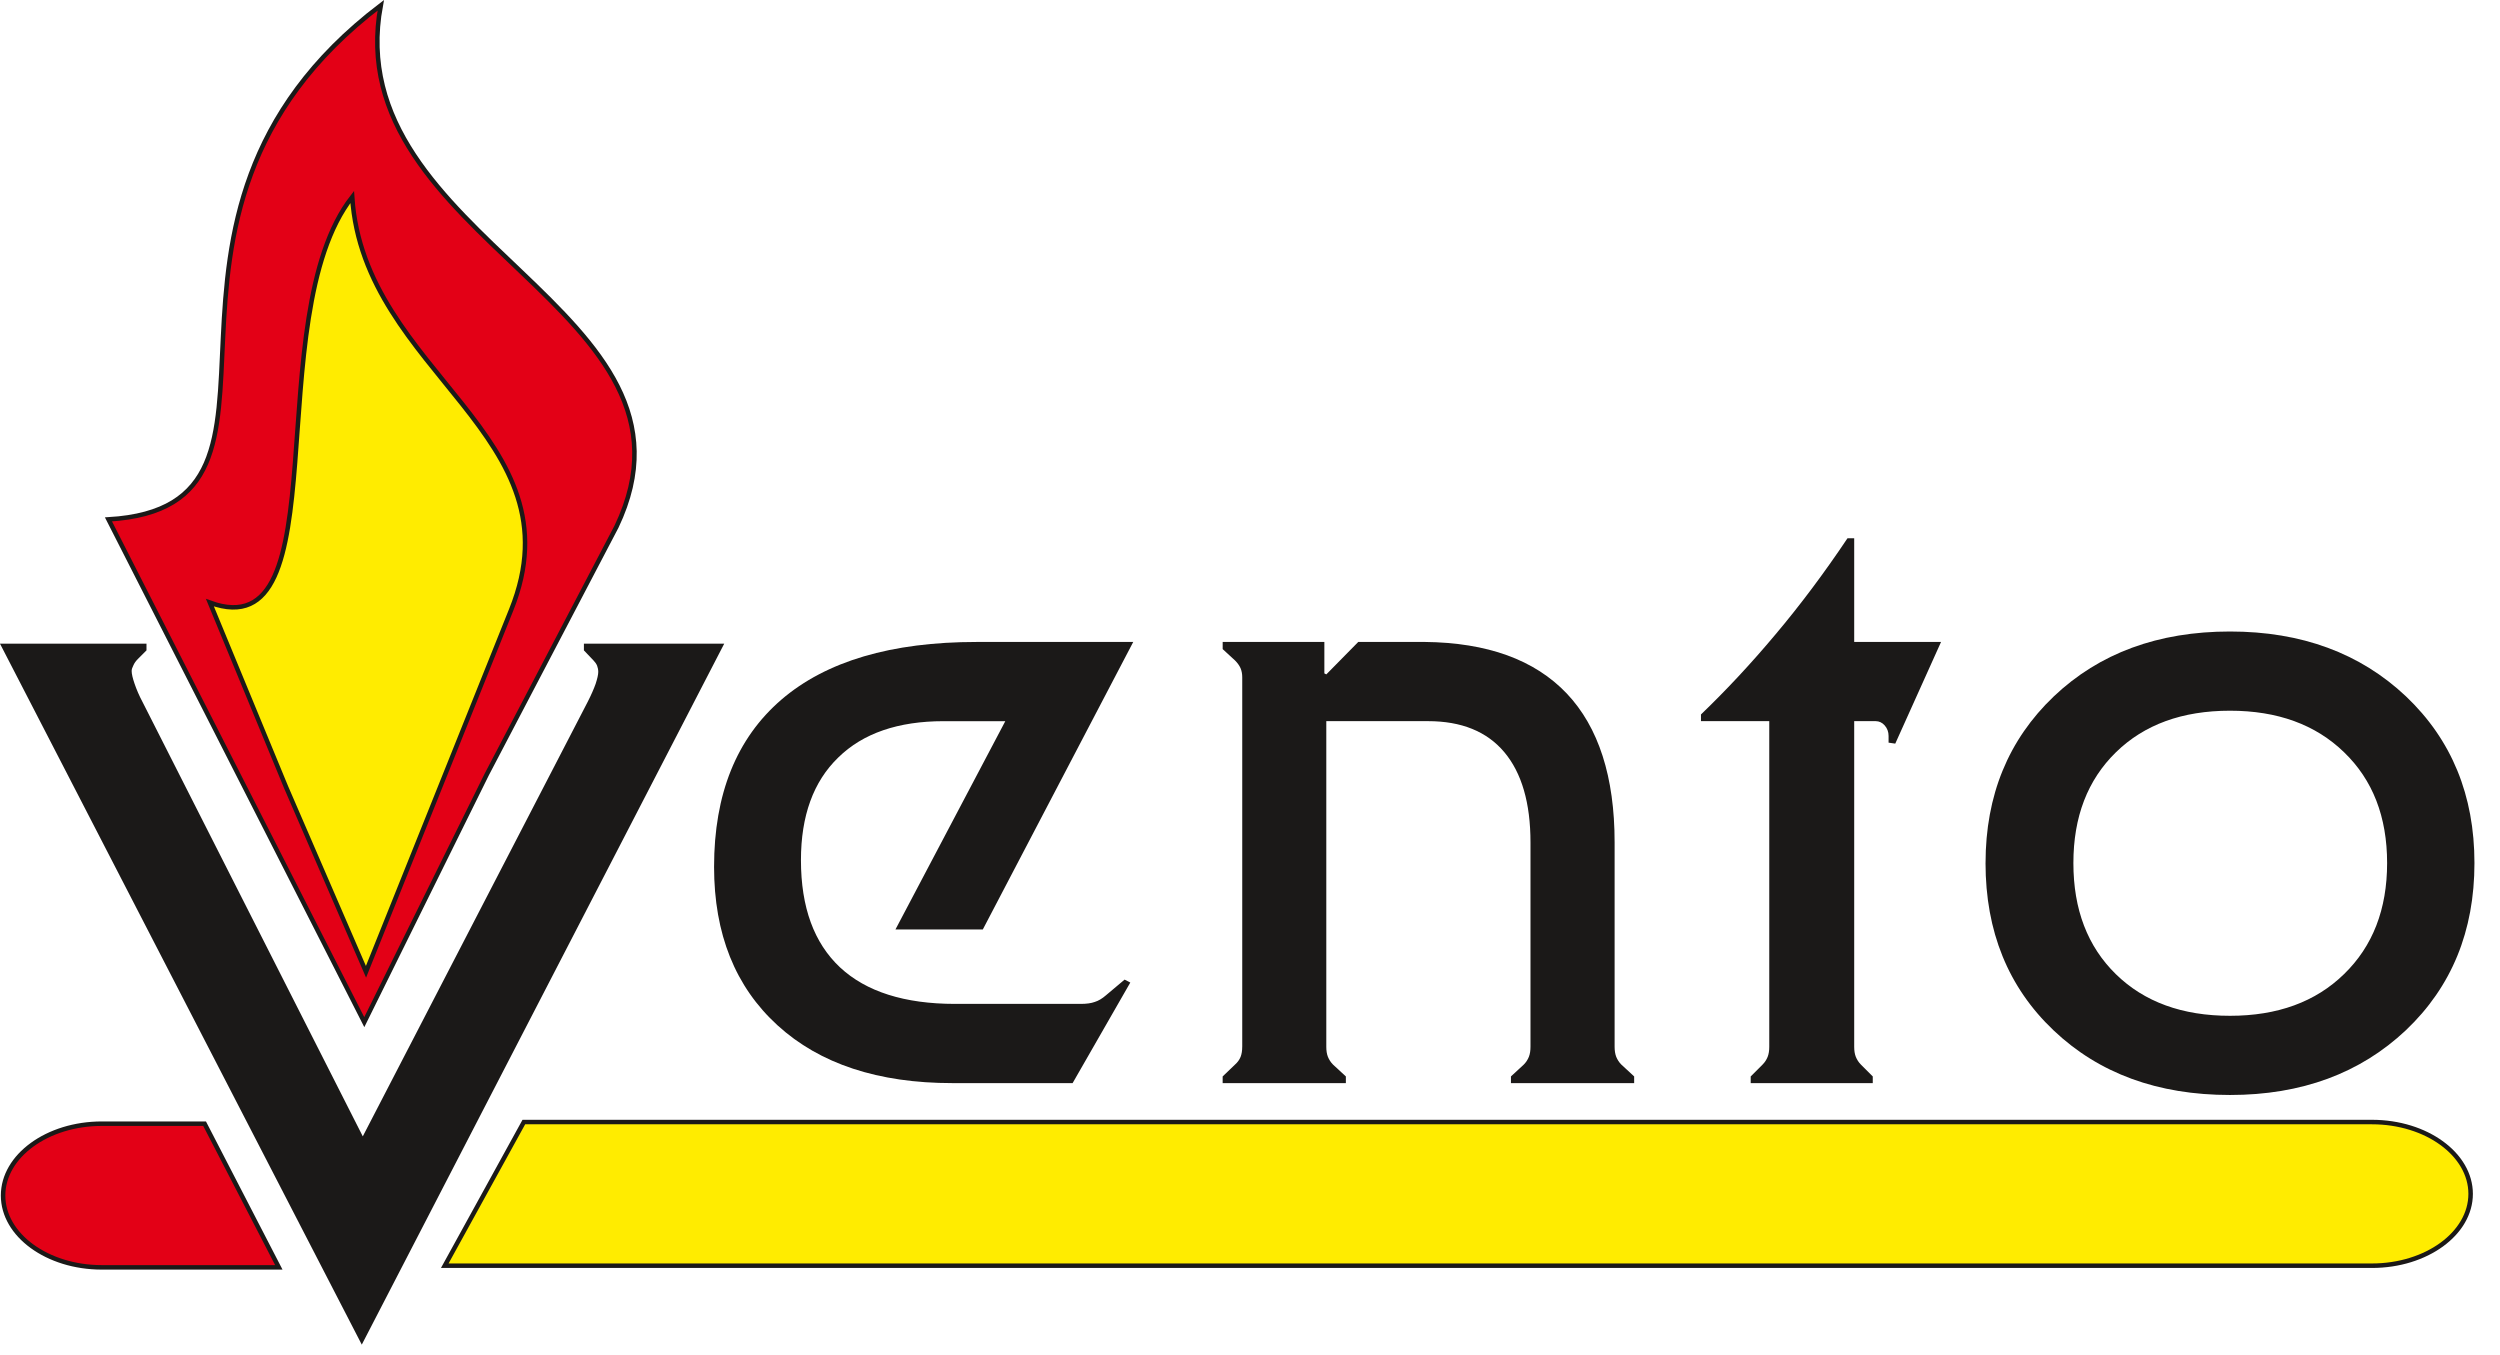
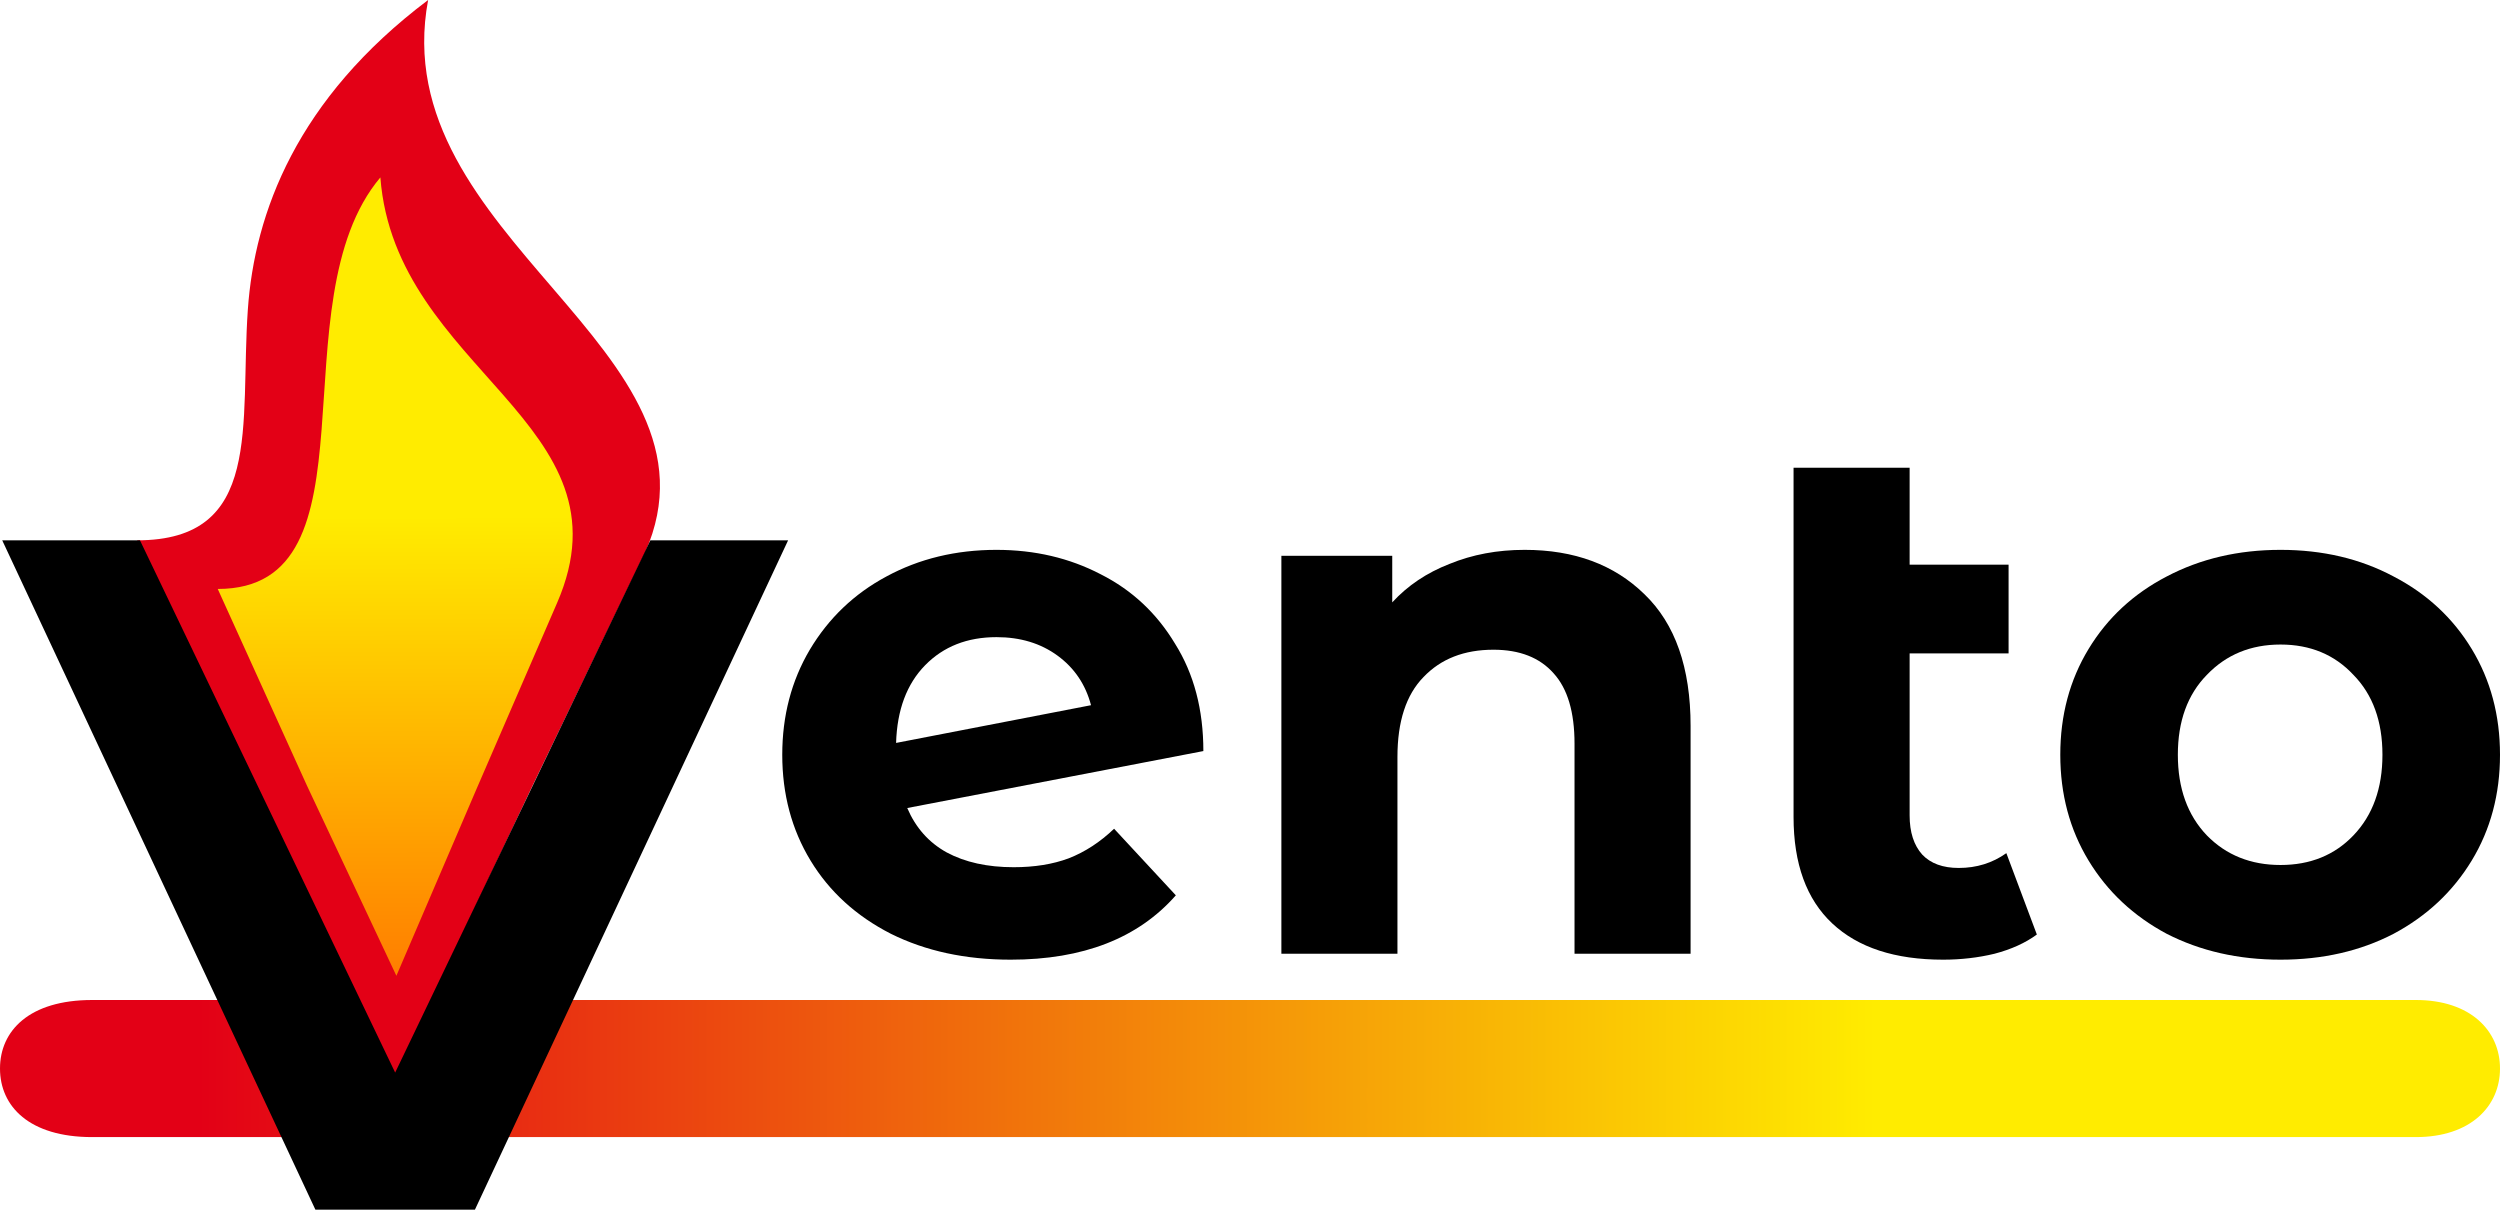
- <svg xmlns="http://www.w3.org/2000/svg" version="1.1" id="svg21" viewBox="0 0 120 65">
-   <defs id="defs25" />
-   <g transform="translate(-248.4515,-139.6238)" id="Layer1000">
-     <path d="m 337.453,165.462 v 4.975 h 4.169 l -2.198,4.881 -0.321,-0.047 v -0.321 c 0,-0.196 -0.063,-0.368 -0.188,-0.508 -0.117,-0.133 -0.266,-0.203 -0.43,-0.203 h -1.032 v 15.63 c 0,0.188 0.023,0.344 0.078,0.485 0.055,0.133 0.133,0.258 0.242,0.368 l 0.571,0.571 v 0.321 h -5.859 v -0.321 l 0.571,-0.571 c 0.11,-0.11 0.188,-0.234 0.242,-0.368 0.055,-0.141 0.078,-0.297 0.078,-0.485 v -15.63 h -3.278 v -0.321 c 1.22,-1.173 2.417,-2.456 3.583,-3.849 1.173,-1.392 2.323,-2.926 3.45,-4.608 z" style="fill:#1b1918;fill-rule:evenodd" id="path2" />
-     <path d="m 308.079,189.868 v -17.734 c 0,-0.156 -0.024,-0.297 -0.078,-0.43 -0.055,-0.125 -0.141,-0.25 -0.266,-0.376 l -0.595,-0.547 v -0.344 h 4.881 v 1.51 l 0.094,0.047 1.533,-1.557 h 3.184 c 3.011,0.031 5.28,0.853 6.821,2.472 1.533,1.619 2.3,4.005 2.3,7.15 v 9.809 c 0,0.188 0.024,0.344 0.078,0.485 0.055,0.133 0.133,0.258 0.242,0.368 l 0.618,0.571 v 0.321 h -5.914 v -0.321 l 0.618,-0.571 c 0.109,-0.11 0.188,-0.234 0.242,-0.368 0.055,-0.141 0.078,-0.297 0.078,-0.485 v -9.809 c 0,-1.893 -0.422,-3.34 -1.259,-4.334 -0.837,-0.993 -2.058,-1.486 -3.661,-1.486 h -0.094 -4.787 v 15.63 c 0,0.188 0.023,0.344 0.078,0.485 0.055,0.133 0.133,0.258 0.243,0.368 l 0.618,0.571 v 0.321 h -5.914 v -0.321 l 0.595,-0.571 c 0.125,-0.11 0.211,-0.234 0.266,-0.368 0.054,-0.141 0.078,-0.297 0.078,-0.485 z" style="fill:#1b1918;fill-rule:evenodd" id="path4" />
-     <path d="m 294.296,187.811 h 6.031 c 0.274,0 0.501,-0.031 0.673,-0.094 0.18,-0.055 0.36,-0.164 0.54,-0.321 l 0.892,-0.751 0.274,0.141 -2.769,4.827 h -5.773 c -3.559,0 -6.36,-0.923 -8.386,-2.769 -2.034,-1.854 -3.051,-4.389 -3.051,-7.611 0,-3.497 1.079,-6.172 3.231,-8.026 2.151,-1.846 5.28,-2.769 9.371,-2.769 h 7.518 l -7.22,13.799 h -4.193 l 5.272,-9.997 h -2.957 c -2.183,0 -3.873,0.579 -5.061,1.744 -1.197,1.158 -1.791,2.8 -1.791,4.928 0,2.261 0.626,3.974 1.877,5.147 1.252,1.166 3.098,1.752 5.523,1.752 z" style="fill:#1b1918;fill-rule:evenodd" id="path6" />
-     <path d="m 265.865,194.169 10.795,-20.855 c 0.172,-0.337 0.297,-0.626 0.383,-0.868 0.078,-0.243 0.125,-0.438 0.125,-0.571 0,-0.11 -0.023,-0.211 -0.055,-0.297 -0.039,-0.094 -0.102,-0.18 -0.172,-0.251 l -0.462,-0.485 v -0.321 h 6.735 l -17.397,33.645 -17.366,-33.645 h 7.032 v 0.321 l -0.415,0.415 c -0.086,0.086 -0.164,0.188 -0.211,0.297 -0.055,0.11 -0.086,0.196 -0.086,0.274 0,0.141 0.047,0.344 0.141,0.618 0.094,0.274 0.219,0.571 0.391,0.892 z" style="fill:#1b1918;fill-rule:evenodd" id="path8" />
-     <path d="m 265.937,188.687 5.879,-11.891 6.227,-11.892 c 4.993,-10.47 -13.397,-13.781 -11.315,-25.026 -13.523,10.284 -2.313,24.032 -13.07,24.677 z" style="fill:#e30016;fill-rule:evenodd;stroke:#1b1918;stroke-width:0.216;stroke-linecap:butt;stroke-linejoin:miter;stroke-dasharray:none" id="path10" />
-     <path d="m 266.019,186.27 3.484,-8.685 3.484,-8.686 c 3.365,-8.371 -7.083,-11.367 -7.63,-19.82 -4.53,5.798 -0.51,21.777 -6.83,19.472 l 3.658,8.86 z" style="fill:#ffec00;fill-rule:evenodd;stroke:#1b1918;stroke-width:0.216;stroke-linecap:butt;stroke-linejoin:miter;stroke-dasharray:none" id="path12" />
-     <path d="m 343.758,181.052 c 0,-3.254 1.095,-5.921 3.277,-8.002 2.183,-2.073 5.007,-3.114 8.456,-3.114 3.434,0 6.25,1.04 8.448,3.114 2.191,2.081 3.286,4.748 3.286,8.002 0,3.262 -1.095,5.937 -3.286,8.018 -2.198,2.073 -5.014,3.113 -8.448,3.113 -3.465,0 -6.29,-1.032 -8.472,-3.106 -2.175,-2.065 -3.262,-4.748 -3.262,-8.026 z m 11.734,-7.314 c -2.292,0 -4.115,0.665 -5.476,1.995 -1.361,1.33 -2.042,3.098 -2.042,5.319 0,2.229 0.681,4.005 2.042,5.335 1.361,1.33 3.184,1.995 5.476,1.995 2.276,0 4.107,-0.665 5.476,-2.003 1.377,-1.338 2.065,-3.113 2.065,-5.327 0,-2.222 -0.688,-3.99 -2.065,-5.319 -1.369,-1.33 -3.199,-1.995 -5.476,-1.995 z" style="fill:#1b1918;fill-rule:evenodd" id="path14" />
-     <path d="m 273.596,193.482 c 28.996,0 59.712,0 88.708,0 5e-4,0 8e-4,0 0.001,0 2.609,0 4.737,1.549 4.737,3.448 0,1.899 -2.128,3.448 -4.737,3.448 -5e-4,0 -8e-4,0 -0.001,0 l -92.504,2e-4 z" style="fill:#ffec00;fill-rule:evenodd;stroke:#1b1918;stroke-width:0.216;stroke-linecap:butt;stroke-linejoin:miter;stroke-dasharray:none" id="path16" />
-     <path d="m 258.272,193.561 c -1.825,0 -3.122,0 -4.934,0 -5e-4,0 -8e-4,0 -0.001,0 -2.609,0 -4.737,1.549 -4.737,3.448 0,1.899 2.128,3.448 4.737,3.448 5e-4,0 8e-4,0 0.001,0 h 8.497 z" style="fill:#e30016;fill-rule:evenodd;stroke:#1b1918;stroke-width:0.216;stroke-linecap:butt;stroke-linejoin:miter;stroke-dasharray:none" id="path18" />
-   </g>
+ <svg xmlns="http://www.w3.org/2000/svg" width="310" height="150" viewBox="0 0 310 150" fill="none">
+   <path fill-rule="evenodd" clip-rule="evenodd" d="M49 133.5L66 97.5L80 68.5C91.154 43.267 47.555 29.555 53.087 0C36.78 12.274 31.566 26.424 30.733 38.376C29.732 52.746 32.693 67 17 67L49 133.5Z" fill="url(#paint0_linear_517_152)" />
+   <path fill-rule="evenodd" clip-rule="evenodd" d="M49.152 121L59.076 97.862L69.086 74.747C78.753 52.469 49 46 47.166 22C34.153 37.43 47.459 73.031 27 73.031L38.054 97.399L49.152 121Z" fill="url(#paint1_linear_517_152)" />
+   <path d="M44.5 124L49 133.562L53.5 124H299.567C306.351 124 310 127.818 310 132.5C310 137.181 306.351 141 299.567 141H11.427C3.618 141 0 137.181 0 132.5C0 127.818 3.618 124 11.427 124H44.5Z" fill="url(#paint2_linear_517_152)" />
+   <path d="M125.692 107.534C128.275 107.534 130.551 107.167 132.519 106.433C134.549 105.638 136.424 104.415 138.147 102.764L145.804 111.02C141.129 116.34 134.302 119 125.323 119C119.726 119 114.775 117.93 110.469 115.789C106.164 113.588 102.843 110.561 100.506 106.708C98.169 102.856 97 98.483 97 93.591C97 88.76 98.138 84.418 100.414 80.565C102.751 76.652 105.918 73.625 109.916 71.484C113.975 69.283 118.527 68.182 123.57 68.182C128.306 68.182 132.611 69.191 136.486 71.209C140.361 73.166 143.436 76.04 145.712 79.832C148.049 83.562 149.217 87.996 149.217 93.132L112.499 100.195C113.545 102.642 115.175 104.476 117.389 105.699C119.664 106.922 122.432 107.534 125.692 107.534ZM123.57 79.006C119.941 79.006 116.989 80.168 114.713 82.492C112.438 84.816 111.238 88.026 111.115 92.123L135.287 87.445C134.61 84.877 133.226 82.828 131.135 81.299C129.044 79.77 126.522 79.006 123.57 79.006Z" fill="black" />
+   <path d="M189.059 68.182C195.21 68.182 200.161 70.016 203.913 73.686C207.726 77.355 209.633 82.797 209.633 90.013V118.266H195.241V92.215C195.241 88.301 194.379 85.397 192.657 83.501C190.935 81.544 188.444 80.565 185.185 80.565C181.556 80.565 178.665 81.697 176.512 83.959C174.36 86.161 173.283 89.463 173.283 93.866V118.266H158.891V68.916H172.638V74.695C174.544 72.615 176.912 71.026 179.741 69.925C182.571 68.763 185.677 68.182 189.059 68.182Z" fill="black" />
+   <path d="M252.569 115.881C251.155 116.921 249.402 117.716 247.311 118.266C245.281 118.755 243.159 119 240.945 119C234.979 119 230.397 117.502 227.199 114.505C224.001 111.509 222.401 107.106 222.401 101.296V58H236.794V70.016H249.064V81.024H236.794V101.113C236.794 103.192 237.316 104.813 238.362 105.974C239.407 107.075 240.914 107.626 242.882 107.626C245.097 107.626 247.065 107.014 248.787 105.791L252.569 115.881Z" fill="black" />
+   <path d="M282.784 119C277.556 119 272.851 117.93 268.669 115.789C264.548 113.588 261.319 110.561 258.982 106.708C256.645 102.856 255.476 98.483 255.476 93.591C255.476 88.699 256.645 84.326 258.982 80.474C261.319 76.621 264.548 73.625 268.669 71.484C272.851 69.283 277.556 68.182 282.784 68.182C288.012 68.182 292.686 69.283 296.807 71.484C300.928 73.625 304.157 76.621 306.494 80.474C308.831 84.326 310 88.699 310 93.591C310 98.483 308.831 102.856 306.494 106.708C304.157 110.561 300.928 113.588 296.807 115.789C292.686 117.93 288.012 119 282.784 119ZM282.784 107.259C286.475 107.259 289.488 106.036 291.825 103.589C294.224 101.082 295.423 97.749 295.423 93.591C295.423 89.433 294.224 86.13 291.825 83.684C289.488 81.177 286.475 79.923 282.784 79.923C279.094 79.923 276.049 81.177 273.651 83.684C271.252 86.13 270.053 89.433 270.053 93.591C270.053 97.749 271.252 101.082 273.651 103.589C276.049 106.036 279.094 107.259 282.784 107.259Z" fill="black" />
+   <path d="M58.891 150H39.109L0.275 67H17.356L49 133L80.644 67H97.725L58.891 150Z" fill="black" />
+   <defs>
+     <linearGradient id="paint0_linear_517_152" x1="50.188" y1="2.58297e-09" x2="50.188" y2="128.29" gradientUnits="userSpaceOnUse">
+       <stop stop-color="#E30016" />
+       <stop offset="1" stop-color="#E30016" />
+     </linearGradient>
+     <linearGradient id="paint1_linear_517_152" x1="49.152" y1="64.048" x2="49.255" y2="120.977" gradientUnits="userSpaceOnUse">
+       <stop stop-color="#FFEC00" />
+       <stop offset="1" stop-color="#FF7E00" />
+     </linearGradient>
+     <linearGradient id="paint2_linear_517_152" x1="24.581" y1="133" x2="232.59" y2="133" gradientUnits="userSpaceOnUse">
+       <stop stop-color="#E30016" />
+       <stop offset="1" stop-color="#FFEC00" />
+     </linearGradient>
+   </defs>
</svg>
